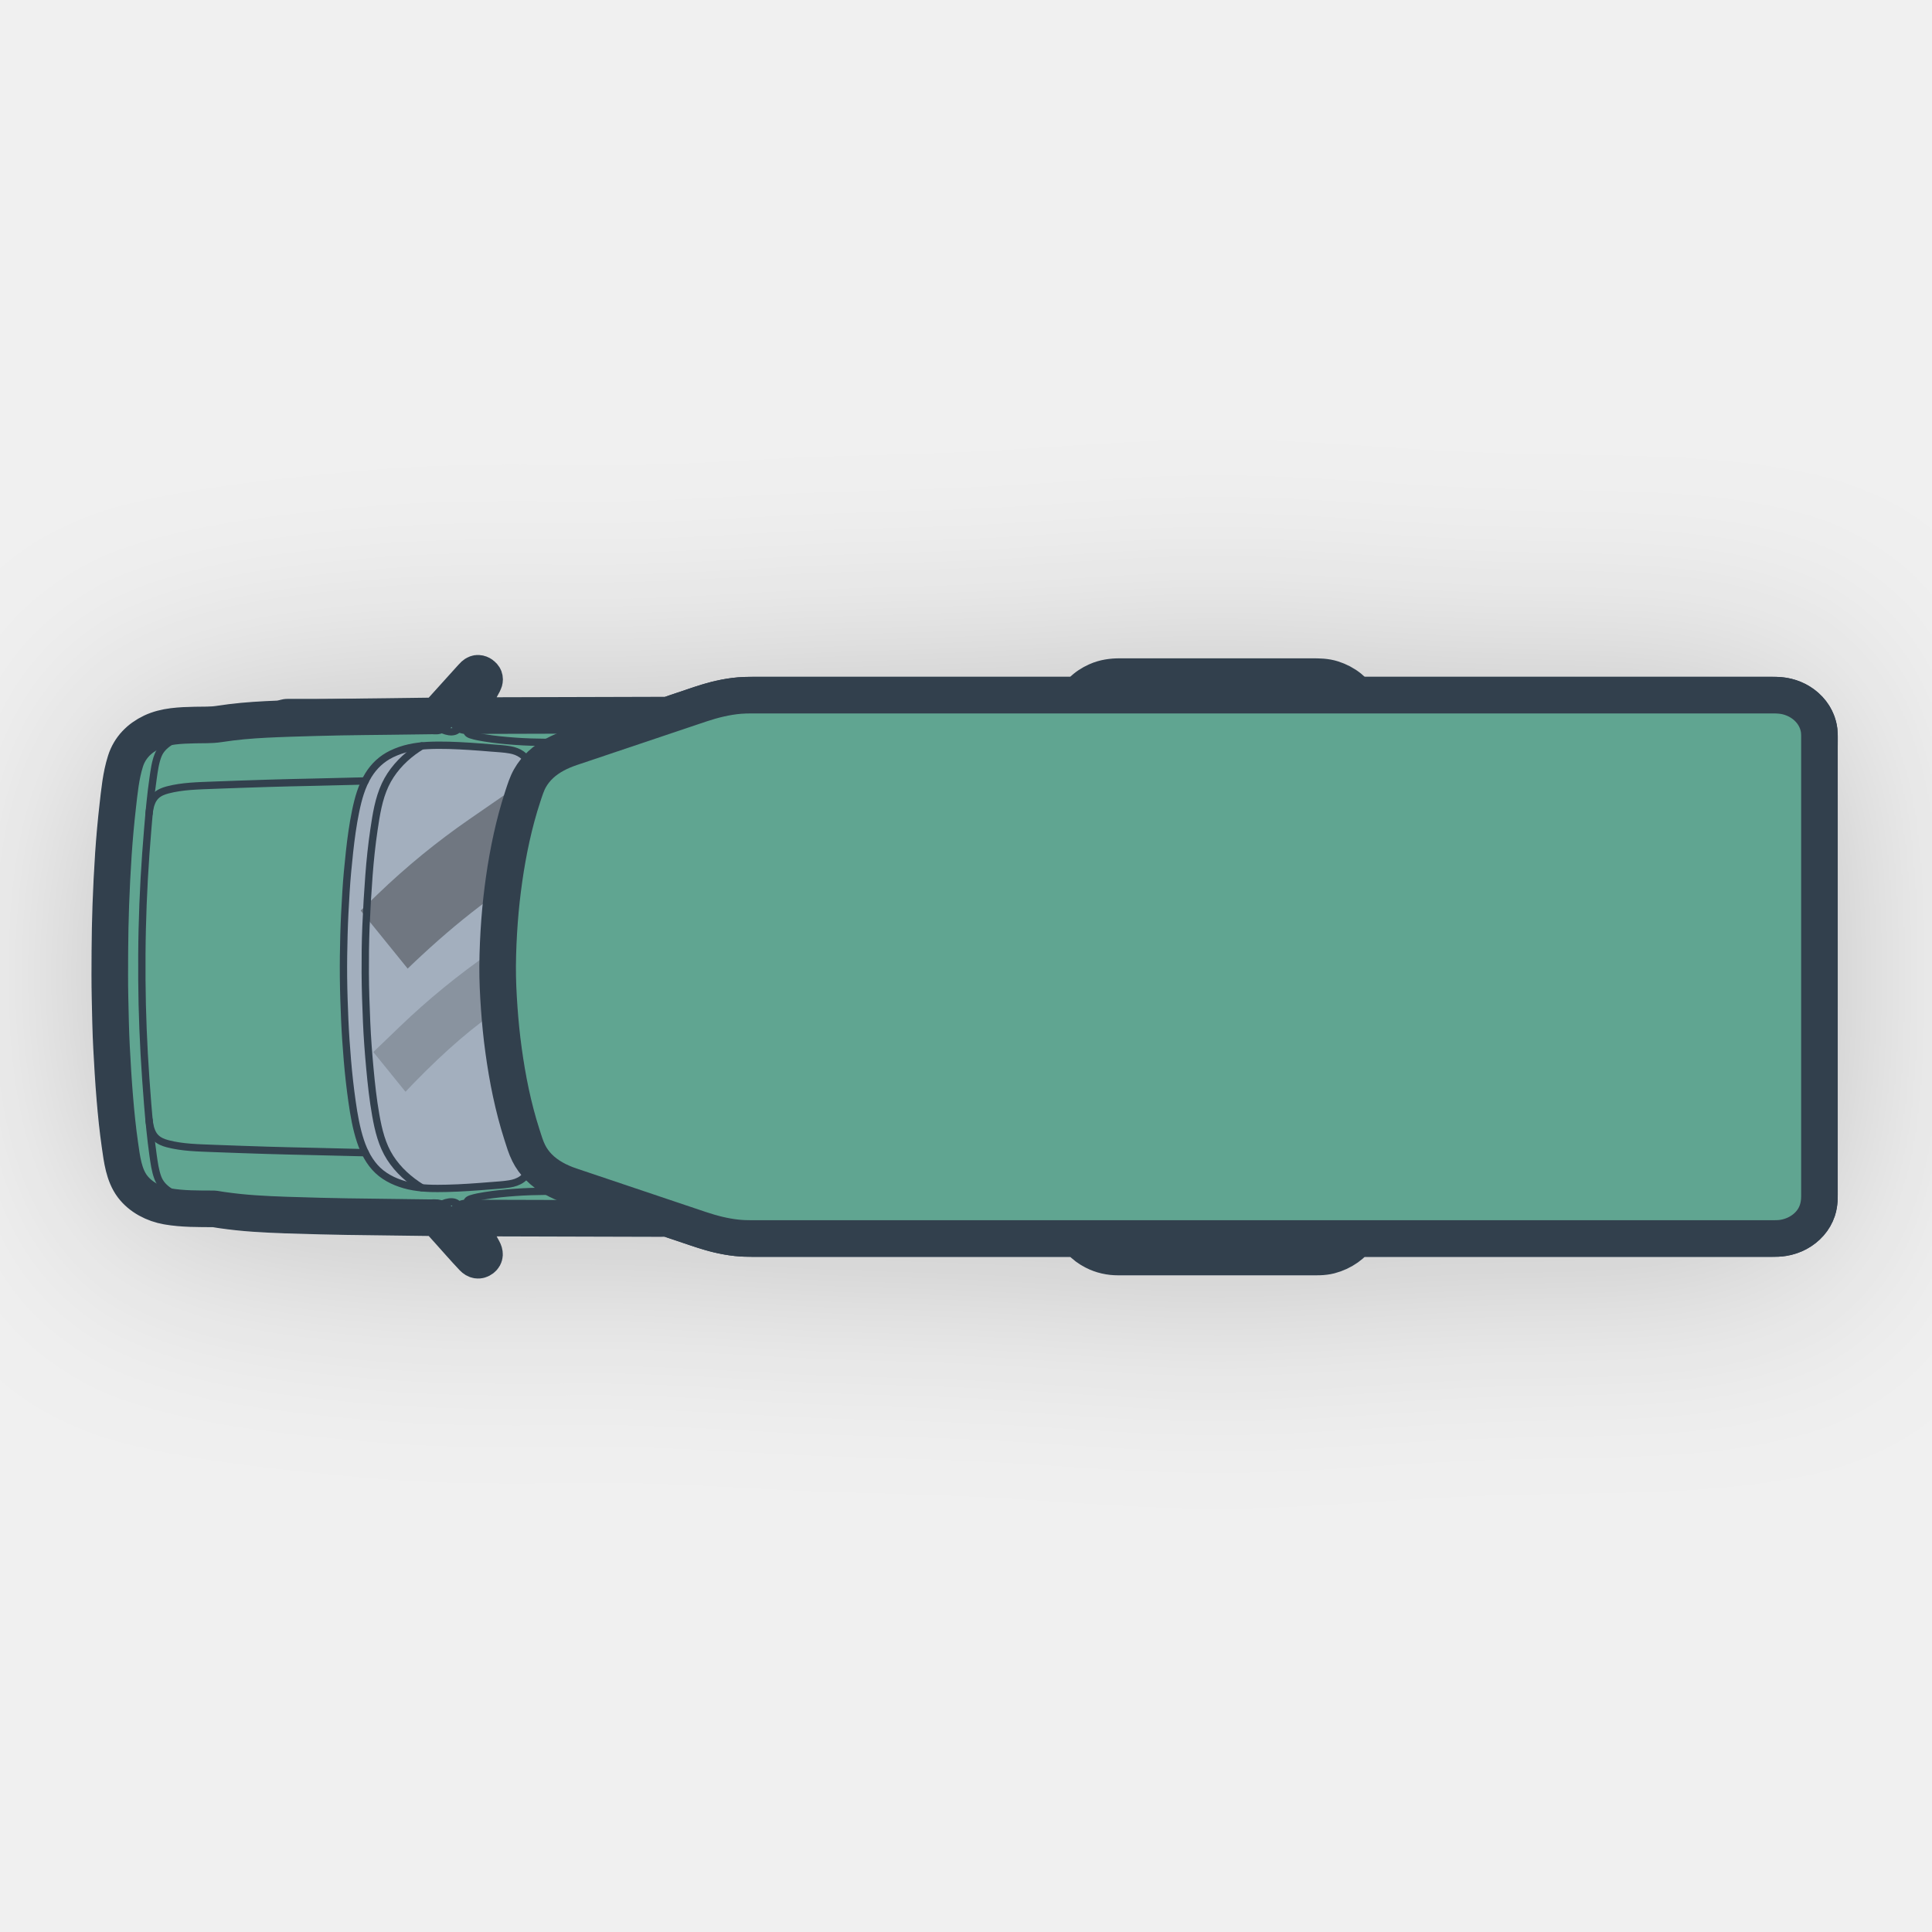
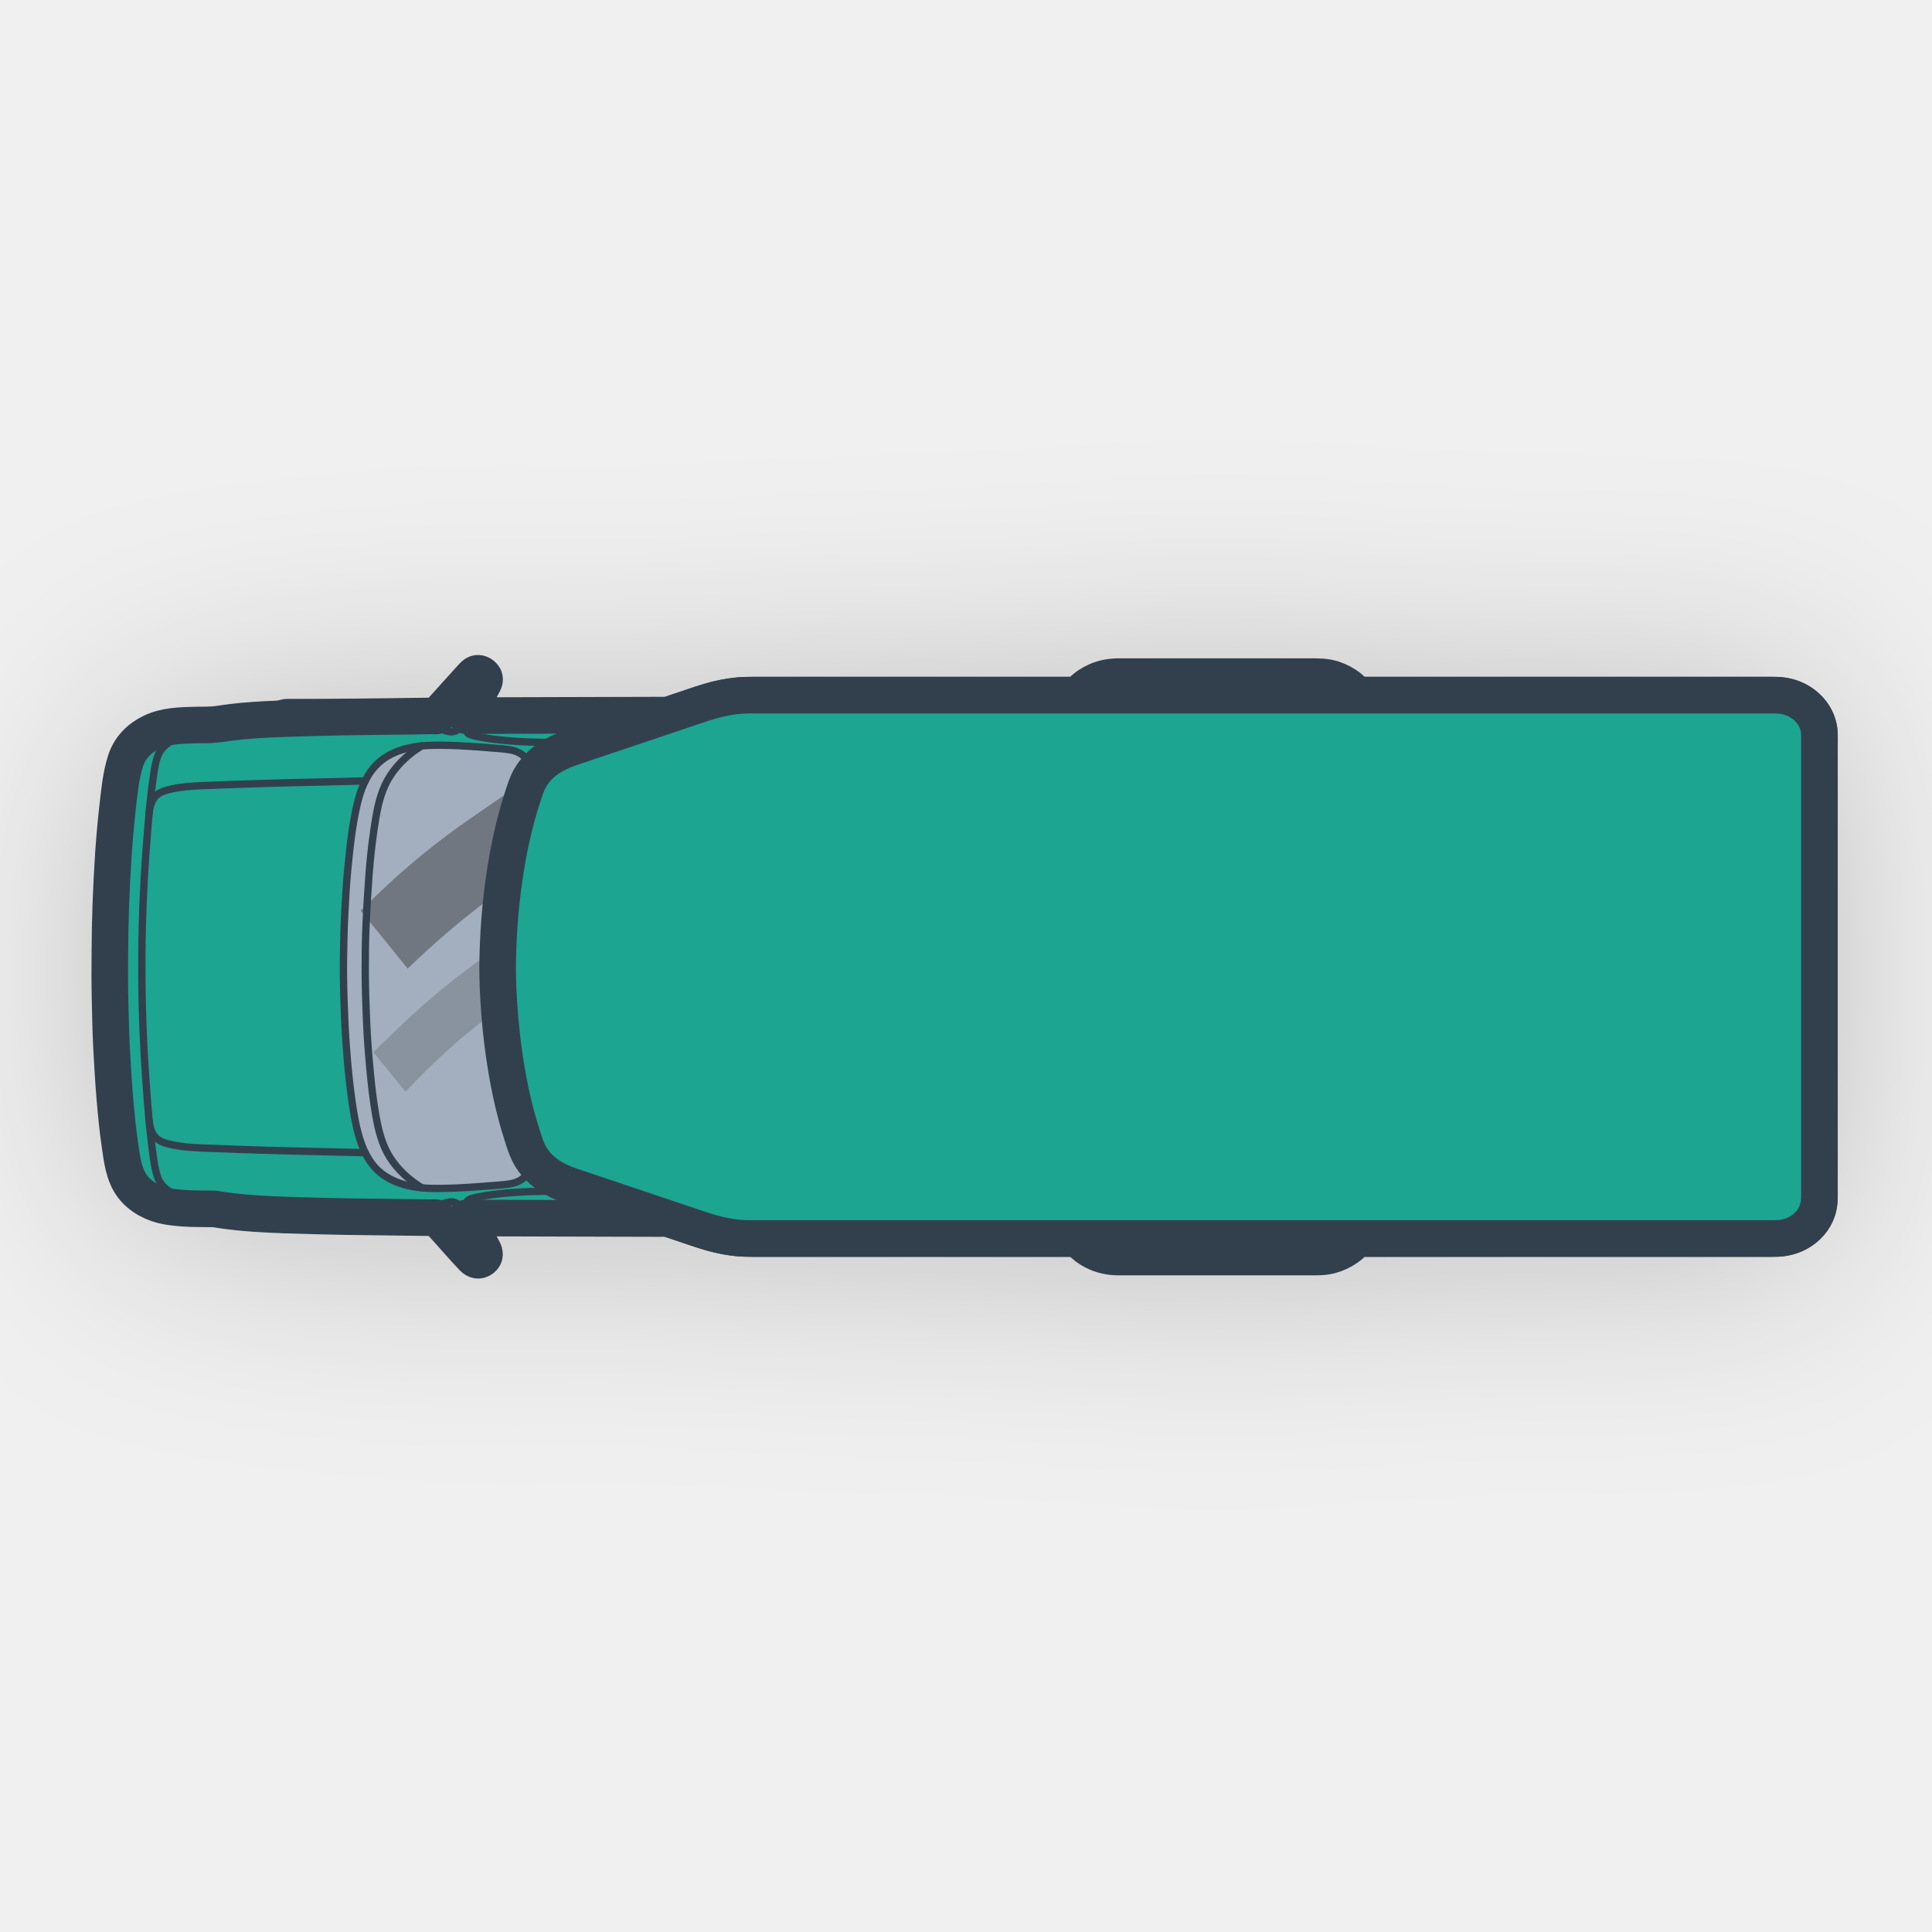
<svg xmlns="http://www.w3.org/2000/svg" xmlns:xlink="http://www.w3.org/1999/xlink" width="264px" height="264px" viewBox="0 0 264 264" version="1.1">
  <defs>
    <filter x="-26.7%" y="-77.2%" width="153.4%" height="253.1%" filterUnits="objectBoundingBox" id="filter-1">
      <feOffset dx="0" dy="1" in="SourceAlpha" result="shadowOffsetOuter1" />
      <feGaussianBlur stdDeviation="15" in="shadowOffsetOuter1" result="shadowBlurOuter1" />
      <feColorMatrix values="0 0 0 0 0   0 0 0 0 0   0 0 0 0 0  0 0 0 0.203 0" type="matrix" in="shadowBlurOuter1" result="shadowMatrixOuter1" />
      <feMerge>
        <feMergeNode in="shadowMatrixOuter1" />
        <feMergeNode in="SourceGraphic" />
      </feMerge>
    </filter>
    <path d="M25.487,56.057 C25.618,57.246 25.426,58.542 24.4,59.293 C23.902,59.657 23.297,59.848 22.693,59.946 C21.829,60.086 20.942,60.127 20.069,60.199 C18.112,60.359 16.153,60.503 14.189,60.549 C12.445,60.589 10.645,60.597 8.935,60.208 C7.409,59.86 5.851,59.186 4.702,58.1 C3.562,57.021 2.819,55.576 2.328,54.101 C1.751,52.362 1.436,50.532 1.178,48.723 C0.911,46.844 0.699,44.957 0.54,43.066 C0.383,41.205 0.256,39.341 0.174,37.475 C0.089,35.539 0.023,33.603 0.005,31.665 C-0.013,29.742 0.016,27.821 0.068,25.898 C0.121,23.944 0.227,21.993 0.346,20.042 C0.458,18.199 0.634,16.359 0.835,14.524 C1.036,12.696 1.284,10.866 1.654,9.064 C2.007,7.345 2.476,5.606 3.404,4.098 C4.184,2.831 5.235,1.847 6.576,1.195 C8.133,0.437 9.792,0.122 11.51,0.039 C13.428,-0.055 15.354,0.036 17.268,0.154 C18.246,0.215 19.223,0.296 20.2,0.376 C21.054,0.446 21.927,0.482 22.772,0.632 C23.928,0.836 24.978,1.44 25.354,2.609 C25.549,3.218 25.557,3.876 25.488,4.507" id="path-2" />
    <polygon id="path-4" points="0 0 32 0 32 48 5 60 1.5 53.5 0 40" />
  </defs>
  <g id="W" stroke="none" stroke-width="1" fill="none" fill-rule="evenodd">
    <g filter="url(#filter-1)" transform="translate(15, 92)">
-       <path d="M14.264,73.186 C12.128,73.177 9.942,73.21 7.831,72.838 C6.034,72.522 4.23,71.608 3.113,70.133 C1.902,68.533 1.664,66.362 1.386,64.436 C1.082,62.325 0.867,60.198 0.691,58.072 C0.497,55.743 0.359,53.413 0.237,51.079 C0.121,48.851 0.084,46.618 0.034,44.387 C-0.012,42.268 -0.002,40.147 0.013,38.028 C0.028,35.904 0.062,33.781 0.141,31.659 C0.227,29.348 0.337,27.041 0.493,24.734 C0.639,22.56 0.833,20.39 1.08,18.225 C1.317,16.151 1.514,13.997 2.151,12 C2.735,10.168 4.034,8.861 5.751,8.044 C7.564,7.18 9.667,7.125 11.64,7.074 C12.732,7.045 13.831,7.099 14.91,6.934 C15.986,6.77 17.066,6.632 18.15,6.531 C20.254,6.336 22.369,6.25 24.479,6.179 C26.827,6.101 29.174,6.036 31.522,5.991 C33.652,5.95 35.782,5.935 37.912,5.908 C39.458,5.888 41.003,5.868 42.548,5.848 C43.061,5.841 43.573,5.834 44.086,5.828 C44.244,5.825 44.555,5.884 44.704,5.82 C44.756,5.797 44.813,5.7 44.85,5.659 C45.004,5.489 45.159,5.317 45.313,5.146 C45.794,4.614 46.275,4.082 46.756,3.549 C47.664,2.544 48.573,1.538 49.481,0.533 C49.656,0.34 49.832,0.131 50.085,0.039 C50.43,-0.085 50.804,0.102 51.034,0.362 C51.298,0.659 51.252,1.008 51.08,1.335 C50.837,1.8 50.578,2.257 50.327,2.718 C49.769,3.742 49.212,4.766 48.654,5.79 C49.616,5.787 50.579,5.784 51.541,5.782 C53.843,5.775 56.145,5.769 58.446,5.763 C61.179,5.755 63.912,5.747 66.645,5.74 C68.929,5.734 71.214,5.727 73.498,5.721 C74.186,5.719 74.874,5.717 75.562,5.715 C75.794,5.715 76.06,5.751 76.289,5.711 C76.63,5.652 76.985,5.477 77.313,5.367 C77.952,5.152 78.592,4.937 79.231,4.722 C80.032,4.453 80.829,4.171 81.638,3.927 C83.263,3.437 84.94,3.089 86.639,3.006 C87.345,2.972 88.055,2.988 88.762,2.988 C90.286,2.988 91.81,2.988 93.333,2.988 C95.6,2.988 97.866,2.988 100.133,2.988 C102.807,2.988 105.48,2.988 108.153,2.988 C110.896,2.988 113.639,2.988 116.382,2.988 C118.866,2.988 121.35,2.988 123.833,2.988 C125.704,2.988 127.575,2.988 129.446,2.988 C130.377,2.988 131.308,2.988 132.24,2.988 C132.271,2.988 132.346,3.002 132.375,2.988 C132.436,2.956 132.512,2.796 132.557,2.739 C132.637,2.639 132.72,2.545 132.808,2.453 C133.376,1.857 134.09,1.4 134.838,1.064 C135.87,0.6 136.913,0.456 138.027,0.456 C139.669,0.456 141.311,0.456 142.953,0.456 C145.54,0.456 148.128,0.456 150.716,0.456 C153.372,0.456 156.028,0.456 158.684,0.456 C160.531,0.456 162.378,0.456 164.225,0.456 C165.219,0.456 166.16,0.458 167.123,0.769 C167.944,1.035 168.731,1.441 169.404,1.983 C169.662,2.19 169.904,2.419 170.116,2.673 C170.186,2.757 170.278,2.948 170.37,2.988 C170.501,3.044 170.783,2.988 170.922,2.988 C171.343,2.988 171.763,2.988 172.184,2.988 C173.632,2.988 175.079,2.988 176.527,2.988 C178.618,2.988 180.709,2.988 182.8,2.988 C185.312,2.988 187.824,2.988 190.336,2.988 C193.067,2.988 195.798,2.988 198.529,2.988 C201.272,2.988 204.014,2.988 206.757,2.988 C209.303,2.988 211.849,2.988 214.396,2.988 C216.538,2.988 218.68,2.988 220.823,2.988 C222.353,2.988 223.884,2.988 225.414,2.988 C226.125,2.988 226.836,2.987 227.547,2.988 C228.722,2.989 229.882,3.27 230.896,3.872 C232.15,4.615 233.119,5.818 233.473,7.243 C233.688,8.113 233.619,9.046 233.619,9.935 C233.619,11.809 233.619,13.683 233.619,15.556 C233.619,18.175 233.619,20.795 233.619,23.414 C233.619,26.103 233.619,28.793 233.619,31.482 C233.619,33.564 233.619,35.645 233.619,37.726 C233.619,38.523 233.619,39.32 233.619,40.117 C233.619,41.035 233.619,41.954 233.619,42.873 C233.619,45.026 233.619,47.179 233.619,49.332 C233.619,52.041 233.619,54.749 233.619,57.458 C233.619,60.05 233.619,62.643 233.619,65.235 C233.619,67.014 233.619,68.793 233.619,70.572 C233.619,71.516 233.665,72.452 233.362,73.364 C232.908,74.727 231.889,75.839 230.627,76.504 C229.653,77.017 228.578,77.238 227.483,77.238 C226.701,77.238 225.919,77.238 225.136,77.238 C223.55,77.238 221.965,77.238 220.379,77.238 C218.198,77.238 216.017,77.238 213.836,77.238 C211.266,77.238 208.697,77.238 206.128,77.238 C203.379,77.238 200.63,77.238 197.881,77.238 C195.159,77.238 192.438,77.238 189.716,77.238 C187.223,77.238 184.729,77.238 182.236,77.238 C180.194,77.238 178.153,77.238 176.112,77.238 C174.719,77.238 173.326,77.238 171.934,77.238 C171.55,77.238 171.166,77.238 170.782,77.238 C170.682,77.238 170.444,77.191 170.353,77.238 C170.3,77.265 170.236,77.401 170.197,77.451 C170.123,77.546 170.043,77.638 169.961,77.728 C169.702,78.006 169.41,78.252 169.101,78.471 C168.392,78.974 167.583,79.346 166.743,79.567 C165.818,79.81 164.887,79.769 163.94,79.769 C161.999,79.769 160.057,79.769 158.116,79.769 C155.434,79.769 152.751,79.769 150.069,79.769 C147.524,79.769 144.978,79.769 142.433,79.769 C140.902,79.769 139.37,79.769 137.839,79.769 C136.65,79.769 135.529,79.532 134.464,78.98 C133.785,78.629 133.139,78.173 132.641,77.588 C132.564,77.499 132.457,77.281 132.358,77.238 C132.307,77.216 132.197,77.238 132.143,77.238 C131.128,77.238 130.112,77.238 129.097,77.238 C127.159,77.238 125.222,77.238 123.284,77.238 C120.775,77.238 118.266,77.238 115.756,77.238 C113.006,77.238 110.257,77.238 107.507,77.238 C104.853,77.238 102.2,77.238 99.546,77.238 C97.325,77.238 95.104,77.238 92.883,77.238 C91.432,77.238 89.98,77.238 88.528,77.238 C87.769,77.238 87.009,77.251 86.252,77.196 C84.538,77.071 82.849,76.689 81.215,76.167 C80.349,75.89 79.49,75.591 78.629,75.301 C78.031,75.1 77.434,74.899 76.836,74.698 C76.657,74.638 76.458,74.54 76.27,74.512 C75.964,74.466 75.617,74.51 75.309,74.509 C74.559,74.507 73.808,74.505 73.058,74.503 C70.712,74.496 68.366,74.49 66.02,74.484 C63.28,74.476 60.541,74.468 57.801,74.461 C55.58,74.455 53.358,74.448 51.137,74.442 C50.309,74.44 49.481,74.438 48.653,74.435 C49.444,75.888 50.234,77.339 51.025,78.791 C51.266,79.234 51.318,79.669 50.874,80.009 C50.436,80.344 49.99,80.237 49.627,79.855 C48.438,78.603 47.308,77.288 46.15,76.006 C45.843,75.666 45.536,75.326 45.229,74.986 C45.085,74.826 44.917,74.55 44.732,74.436 C44.546,74.321 44.12,74.398 43.903,74.395 C41.978,74.37 40.052,74.345 38.127,74.32 C36.202,74.295 34.277,74.27 32.352,74.245 C31.16,74.23 29.969,74.198 28.777,74.17 C27.186,74.133 25.595,74.083 24.004,74.03 C22.598,73.983 21.191,73.918 19.788,73.823 C18.274,73.72 16.766,73.563 15.264,73.344 C14.931,73.296 14.597,73.242 14.264,73.186 Z" id="Path" stroke="#333F4E" stroke-width="5" fill="#61A591" stroke-linecap="round" stroke-linejoin="round" />
+       <path d="M14.264,73.186 C12.128,73.177 9.942,73.21 7.831,72.838 C6.034,72.522 4.23,71.608 3.113,70.133 C1.902,68.533 1.664,66.362 1.386,64.436 C1.082,62.325 0.867,60.198 0.691,58.072 C0.497,55.743 0.359,53.413 0.237,51.079 C0.121,48.851 0.084,46.618 0.034,44.387 C-0.012,42.268 -0.002,40.147 0.013,38.028 C0.028,35.904 0.062,33.781 0.141,31.659 C0.227,29.348 0.337,27.041 0.493,24.734 C0.639,22.56 0.833,20.39 1.08,18.225 C1.317,16.151 1.514,13.997 2.151,12 C2.735,10.168 4.034,8.861 5.751,8.044 C7.564,7.18 9.667,7.125 11.64,7.074 C12.732,7.045 13.831,7.099 14.91,6.934 C15.986,6.77 17.066,6.632 18.15,6.531 C20.254,6.336 22.369,6.25 24.479,6.179 C26.827,6.101 29.174,6.036 31.522,5.991 C33.652,5.95 35.782,5.935 37.912,5.908 C39.458,5.888 41.003,5.868 42.548,5.848 C43.061,5.841 43.573,5.834 44.086,5.828 C44.244,5.825 44.555,5.884 44.704,5.82 C44.756,5.797 44.813,5.7 44.85,5.659 C45.004,5.489 45.159,5.317 45.313,5.146 C45.794,4.614 46.275,4.082 46.756,3.549 C47.664,2.544 48.573,1.538 49.481,0.533 C49.656,0.34 49.832,0.131 50.085,0.039 C50.43,-0.085 50.804,0.102 51.034,0.362 C51.298,0.659 51.252,1.008 51.08,1.335 C50.837,1.8 50.578,2.257 50.327,2.718 C49.769,3.742 49.212,4.766 48.654,5.79 C49.616,5.787 50.579,5.784 51.541,5.782 C53.843,5.775 56.145,5.769 58.446,5.763 C61.179,5.755 63.912,5.747 66.645,5.74 C68.929,5.734 71.214,5.727 73.498,5.721 C74.186,5.719 74.874,5.717 75.562,5.715 C75.794,5.715 76.06,5.751 76.289,5.711 C76.63,5.652 76.985,5.477 77.313,5.367 C77.952,5.152 78.592,4.937 79.231,4.722 C80.032,4.453 80.829,4.171 81.638,3.927 C83.263,3.437 84.94,3.089 86.639,3.006 C87.345,2.972 88.055,2.988 88.762,2.988 C90.286,2.988 91.81,2.988 93.333,2.988 C95.6,2.988 97.866,2.988 100.133,2.988 C102.807,2.988 105.48,2.988 108.153,2.988 C110.896,2.988 113.639,2.988 116.382,2.988 C118.866,2.988 121.35,2.988 123.833,2.988 C125.704,2.988 127.575,2.988 129.446,2.988 C130.377,2.988 131.308,2.988 132.24,2.988 C132.271,2.988 132.346,3.002 132.375,2.988 C132.436,2.956 132.512,2.796 132.557,2.739 C132.637,2.639 132.72,2.545 132.808,2.453 C133.376,1.857 134.09,1.4 134.838,1.064 C135.87,0.6 136.913,0.456 138.027,0.456 C139.669,0.456 141.311,0.456 142.953,0.456 C145.54,0.456 148.128,0.456 150.716,0.456 C153.372,0.456 156.028,0.456 158.684,0.456 C160.531,0.456 162.378,0.456 164.225,0.456 C165.219,0.456 166.16,0.458 167.123,0.769 C167.944,1.035 168.731,1.441 169.404,1.983 C169.662,2.19 169.904,2.419 170.116,2.673 C170.186,2.757 170.278,2.948 170.37,2.988 C170.501,3.044 170.783,2.988 170.922,2.988 C171.343,2.988 171.763,2.988 172.184,2.988 C173.632,2.988 175.079,2.988 176.527,2.988 C178.618,2.988 180.709,2.988 182.8,2.988 C185.312,2.988 187.824,2.988 190.336,2.988 C193.067,2.988 195.798,2.988 198.529,2.988 C201.272,2.988 204.014,2.988 206.757,2.988 C209.303,2.988 211.849,2.988 214.396,2.988 C216.538,2.988 218.68,2.988 220.823,2.988 C222.353,2.988 223.884,2.988 225.414,2.988 C226.125,2.988 226.836,2.987 227.547,2.988 C228.722,2.989 229.882,3.27 230.896,3.872 C232.15,4.615 233.119,5.818 233.473,7.243 C233.688,8.113 233.619,9.046 233.619,9.935 C233.619,11.809 233.619,13.683 233.619,15.556 C233.619,18.175 233.619,20.795 233.619,23.414 C233.619,26.103 233.619,28.793 233.619,31.482 C233.619,33.564 233.619,35.645 233.619,37.726 C233.619,38.523 233.619,39.32 233.619,40.117 C233.619,41.035 233.619,41.954 233.619,42.873 C233.619,45.026 233.619,47.179 233.619,49.332 C233.619,52.041 233.619,54.749 233.619,57.458 C233.619,60.05 233.619,62.643 233.619,65.235 C233.619,67.014 233.619,68.793 233.619,70.572 C233.619,71.516 233.665,72.452 233.362,73.364 C232.908,74.727 231.889,75.839 230.627,76.504 C229.653,77.017 228.578,77.238 227.483,77.238 C226.701,77.238 225.919,77.238 225.136,77.238 C223.55,77.238 221.965,77.238 220.379,77.238 C218.198,77.238 216.017,77.238 213.836,77.238 C211.266,77.238 208.697,77.238 206.128,77.238 C203.379,77.238 200.63,77.238 197.881,77.238 C195.159,77.238 192.438,77.238 189.716,77.238 C187.223,77.238 184.729,77.238 182.236,77.238 C180.194,77.238 178.153,77.238 176.112,77.238 C174.719,77.238 173.326,77.238 171.934,77.238 C171.55,77.238 171.166,77.238 170.782,77.238 C170.682,77.238 170.444,77.191 170.353,77.238 C170.3,77.265 170.236,77.401 170.197,77.451 C170.123,77.546 170.043,77.638 169.961,77.728 C169.702,78.006 169.41,78.252 169.101,78.471 C168.392,78.974 167.583,79.346 166.743,79.567 C165.818,79.81 164.887,79.769 163.94,79.769 C161.999,79.769 160.057,79.769 158.116,79.769 C155.434,79.769 152.751,79.769 150.069,79.769 C147.524,79.769 144.978,79.769 142.433,79.769 C140.902,79.769 139.37,79.769 137.839,79.769 C136.65,79.769 135.529,79.532 134.464,78.98 C133.785,78.629 133.139,78.173 132.641,77.588 C132.564,77.499 132.457,77.281 132.358,77.238 C132.307,77.216 132.197,77.238 132.143,77.238 C131.128,77.238 130.112,77.238 129.097,77.238 C127.159,77.238 125.222,77.238 123.284,77.238 C120.775,77.238 118.266,77.238 115.756,77.238 C113.006,77.238 110.257,77.238 107.507,77.238 C104.853,77.238 102.2,77.238 99.546,77.238 C97.325,77.238 95.104,77.238 92.883,77.238 C91.432,77.238 89.98,77.238 88.528,77.238 C87.769,77.238 87.009,77.251 86.252,77.196 C84.538,77.071 82.849,76.689 81.215,76.167 C80.349,75.89 79.49,75.591 78.629,75.301 C78.031,75.1 77.434,74.899 76.836,74.698 C76.657,74.638 76.458,74.54 76.27,74.512 C75.964,74.466 75.617,74.51 75.309,74.509 C74.559,74.507 73.808,74.505 73.058,74.503 C70.712,74.496 68.366,74.49 66.02,74.484 C63.28,74.476 60.541,74.468 57.801,74.461 C55.58,74.455 53.358,74.448 51.137,74.442 C50.309,74.44 49.481,74.438 48.653,74.435 C49.444,75.888 50.234,77.339 51.025,78.791 C51.266,79.234 51.318,79.669 50.874,80.009 C50.436,80.344 49.99,80.237 49.627,79.855 C48.438,78.603 47.308,77.288 46.15,76.006 C45.843,75.666 45.536,75.326 45.229,74.986 C45.085,74.826 44.917,74.55 44.732,74.436 C44.546,74.321 44.12,74.398 43.903,74.395 C41.978,74.37 40.052,74.345 38.127,74.32 C36.202,74.295 34.277,74.27 32.352,74.245 C31.16,74.23 29.969,74.198 28.777,74.17 C27.186,74.133 25.595,74.083 24.004,74.03 C22.598,73.983 21.191,73.918 19.788,73.823 C18.274,73.72 16.766,73.563 15.264,73.344 C14.931,73.296 14.597,73.242 14.264,73.186 Z" id="Path" stroke="#333F4E" stroke-width="5" fill="#1EA591" stroke-linecap="round" stroke-linejoin="round" />
      <g id="Group-2" transform="translate(31.93169, 9.830369)">
        <mask id="mask-3" fill="white">
          <use xlink:href="#path-2" />
        </mask>
        <use id="Path" stroke="#333F4E" fill="#A3AFBE" stroke-linecap="round" stroke-linejoin="round" xlink:href="#path-2" />
        <g id="Group-3" mask="url(#mask-3)">
          <g transform="translate(3.068312, -0.830369)">
            <mask id="mask-5" fill="white">
              <use xlink:href="#path-4" />
            </mask>
            <g id="Rectangle" stroke="none" fill="none" />
            <path d="M-17,15.411 L3.334,13.682 C8.678,13.228 14.051,13.205 19.399,13.612 L43,15.411 L43,15.411 L43,26.411 C28.552,24.606 17.583,23.704 10.094,23.704 C2.605,23.704 -6.427,24.606 -17,26.411 L-17,15.411 Z" id="Rectangle" stroke="none" fill="#000000" fill-rule="evenodd" opacity="0.324" mask="url(#mask-5)" transform="translate(13, 19.70526) rotate(-39) translate(-13, -19.70526) " />
            <path d="M-6,33.618 L5.005,32.682 C10.35,32.228 15.722,32.205 21.071,32.612 L34.267,33.618 L34.267,33.618 L34.267,41 C24.571,39.789 17.209,39.184 12.183,39.184 C7.157,39.184 1.096,39.789 -6,41 L-6,33.618 Z" id="Rectangle-Copy" stroke="none" fill="#000000" fill-rule="evenodd" opacity="0.164" mask="url(#mask-5)" transform="translate(14.13345, 36.5) rotate(-39) translate(-14.13345, -36.5) " />
          </g>
        </g>
      </g>
      <path d="M21,6 C21.371,5.305 21.97,4.806 22.572,4.472 C23.108,4.174 23.681,4.001 24.269,4 C24.776,4 25.283,4 25.79,4 C26.781,4 27.772,4 28.763,4 C30.016,4 31.269,4 32.523,4 C33.804,4 35.086,4 36.367,4 C37.442,4 38.516,4 39.591,4 C40.238,4 40.886,4 41.533,4 C41.984,4 42.419,4.045 42.855,4.207 C43.58,4.476 44.299,4.966 44.804,5.682 C44.874,5.783 44.94,5.889 45,6" id="Path-Copy" stroke="#333F4E" fill="#333F4E" stroke-linecap="round" stroke-linejoin="round" />
      <path d="M21,76 C21.371,75.305 21.97,74.806 22.572,74.472 C23.108,74.174 23.681,74.001 24.269,74 C24.776,74 25.283,74 25.79,74 C26.781,74 27.772,74 28.763,74 C30.016,74 31.269,74 32.523,74 C33.804,74 35.086,74 36.367,74 C37.442,74 38.516,74 39.591,74 C40.238,74 40.886,74 41.533,74 C41.984,74 42.419,74.045 42.855,74.207 C43.58,74.476 44.299,74.966 44.804,75.682 C44.874,75.783 44.94,75.889 45,76" id="Path-Copy-2" stroke="#333F4E" fill="#333F4E" stroke-linecap="round" stroke-linejoin="round" transform="translate(33, 75) scale(1, -1) translate(-33, -75) " />
      <line x1="76.282" y1="5.944" x2="48.654" y2="6.086" id="Path" stroke="#333F4E" stroke-linecap="round" stroke-linejoin="round" />
      <path d="M34.901,14.712 C32.576,14.769 30.25,14.825 27.924,14.882 C25.818,14.933 23.711,14.967 21.606,15.037 C19.11,15.12 16.612,15.196 14.117,15.297 C12.066,15.379 9.923,15.412 7.927,15.933 C7.325,16.09 6.722,16.322 6.277,16.773 C5.819,17.239 5.591,17.871 5.467,18.5 C5.423,18.724 5.392,18.95 5.368,19.177" id="Path" stroke="#333F4E" stroke-linecap="round" stroke-linejoin="round" />
      <path d="M73.47,6.659 C72.667,6.659 71.863,6.659 71.06,6.659 C69.191,6.659 67.323,6.659 65.455,6.659 C63.313,6.659 61.172,6.659 59.03,6.659 C57.406,6.659 55.782,6.659 54.158,6.659 C53.333,6.659 52.506,6.642 51.682,6.699 C51.072,6.741 50.45,6.812 49.865,7.003 C49.519,7.117 49.135,7.285 48.925,7.598 C48.627,8.042 48.944,8.288 49.353,8.421 C49.961,8.619 50.604,8.729 51.233,8.832 C52.635,9.06 54.052,9.193 55.468,9.295 C56.844,9.393 58.221,9.433 59.6,9.443 C61.279,9.455 62.958,9.448 64.637,9.451 C64.813,9.451 64.989,9.452 65.166,9.452" id="Path" stroke="#333F4E" stroke-linecap="round" stroke-linejoin="round" />
      <path d="M49.632,0.365 C48.342,1.794 47.051,3.223 45.76,4.652 C45.34,5.117 44.868,5.565 44.492,6.068 C44.328,6.287 44.183,6.567 44.285,6.844 C44.38,7.103 44.642,7.263 44.865,7.401 C45.648,7.883 47.119,8.446 47.759,7.429 C48.138,6.825 48.449,6.166 48.789,5.54 C49.372,4.47 49.955,3.4 50.538,2.33 C50.705,2.023 50.872,1.717 51.039,1.41 C51.141,1.223 51.239,1.029 51.228,0.81 C51.199,0.214 50.424,-0.185 49.926,0.117 C49.816,0.184 49.72,0.272 49.632,0.365 Z" id="Path" stroke="#333F4E" stroke-linecap="round" stroke-linejoin="round" />
      <path d="M49.632,79.859 C48.342,78.431 47.051,77.002 45.76,75.573 C45.34,75.108 44.868,74.66 44.492,74.157 C44.328,73.938 44.183,73.657 44.285,73.381 C44.38,73.122 44.642,72.962 44.865,72.824 C45.648,72.341 47.119,71.779 47.759,72.796 C48.138,73.399 48.449,74.059 48.789,74.684 C49.372,75.755 49.955,76.825 50.538,77.895 C50.705,78.202 50.872,78.508 51.039,78.815 C51.141,79.002 51.239,79.195 51.228,79.415 C51.199,80.011 50.424,80.41 49.926,80.108 C49.816,80.041 49.72,79.953 49.632,79.859 Z" id="Path" stroke="#333F4E" stroke-linecap="round" stroke-linejoin="round" />
      <path d="M73.47,73.566 C72.667,73.566 71.863,73.566 71.06,73.566 C69.191,73.566 67.323,73.566 65.455,73.566 C63.313,73.566 61.172,73.566 59.03,73.566 C57.406,73.566 55.782,73.566 54.158,73.566 C53.333,73.566 52.506,73.583 51.682,73.526 C51.072,73.483 50.45,73.413 49.865,73.221 C49.519,73.108 49.135,72.94 48.925,72.627 C48.627,72.183 48.944,71.937 49.353,71.804 C49.961,71.606 50.604,71.496 51.233,71.393 C52.635,71.165 54.052,71.031 55.468,70.93 C56.844,70.832 58.221,70.792 59.6,70.782 C61.279,70.769 62.958,70.776 64.637,70.774 C64.813,70.773 64.989,70.773 65.166,70.773" id="Path" stroke="#333F4E" stroke-linecap="round" stroke-linejoin="round" />
      <path d="M34.901,65.513 C32.576,65.456 30.25,65.399 27.924,65.343 C25.818,65.291 23.711,65.258 21.606,65.188 C19.11,65.105 16.612,65.028 14.117,64.928 C12.066,64.846 9.923,64.813 7.927,64.292 C7.325,64.134 6.722,63.902 6.277,63.451 C5.819,62.986 5.591,62.354 5.467,61.725 C5.423,61.501 5.392,61.275 5.368,61.048" id="Path" stroke="#333F4E" stroke-linecap="round" stroke-linejoin="round" />
      <line x1="76.282" y1="74.7" x2="48.654" y2="74.558" id="Path" stroke="#333F4E" stroke-linecap="round" stroke-linejoin="round" />
      <path d="M44.705,74.405 C42.333,74.375 39.961,74.344 37.589,74.313 C35.476,74.286 33.362,74.277 31.25,74.228 C28.707,74.169 26.166,74.102 23.625,74.017 C21.431,73.944 19.23,73.826 17.048,73.578 C14.961,73.342 12.806,73.083 10.87,72.224 C9.921,71.802 8.966,71.354 8.105,70.769 C7.405,70.294 6.864,69.729 6.564,68.928 C6.201,67.956 6.066,66.89 5.918,65.869 C5.748,64.694 5.619,63.513 5.495,62.332 C5.251,60.023 5.082,57.705 4.917,55.39 C4.755,53.12 4.634,50.849 4.543,48.576 C4.454,46.356 4.4,44.135 4.387,41.913 C4.373,39.585 4.382,37.258 4.437,34.93 C4.492,32.657 4.58,30.383 4.706,28.113 C4.836,25.788 5.002,23.466 5.199,21.147 C5.393,18.859 5.595,16.57 5.927,14.297 C6.077,13.271 6.212,12.193 6.594,11.222 C6.91,10.418 7.486,9.864 8.197,9.395 C9.938,8.247 11.922,7.467 13.967,7.092 C16.186,6.686 18.434,6.486 20.683,6.347 C22.831,6.215 24.988,6.143 27.14,6.093 C29.147,6.046 31.154,5.996 33.162,5.97 C36.304,5.929 39.447,5.888 42.589,5.847 C43.295,5.838 44,5.829 44.705,5.82" id="Path" stroke="#333F4E" stroke-linecap="round" stroke-linejoin="round" />
      <path d="M42.618,70.3 C40.918,69.241 39.409,67.904 38.32,66.21 C37.19,64.452 36.71,62.429 36.348,60.394 C35.971,58.275 35.74,56.131 35.541,53.989 C35.347,51.888 35.189,49.781 35.097,47.672 C34.999,45.428 34.922,43.184 34.911,40.937 C34.902,38.817 34.92,36.692 35.009,34.574 C35.107,32.244 35.243,29.92 35.42,27.595 C35.577,25.52 35.795,23.441 36.1,21.383 C36.407,19.315 36.736,17.164 37.63,15.254 C38.481,13.438 39.856,11.895 41.459,10.706 C41.834,10.429 42.222,10.171 42.617,9.925" id="Path" stroke="#333F4E" stroke-linecap="round" stroke-linejoin="round" />
      <path d="M14.264,73.186 C12.841,73.18 11.418,73.167 9.998,73.078 C8.729,72.998 7.415,72.876 6.227,72.393 C5.104,71.937 4.038,71.264 3.263,70.322 C2.458,69.344 2.079,68.158 1.816,66.938 C1.522,65.581 1.339,64.198 1.174,62.82 C1.01,61.451 0.857,60.078 0.743,58.703 C0.612,57.121 0.492,55.54 0.389,53.955 C0.305,52.668 0.245,51.377 0.197,50.087 C0.139,48.51 0.091,46.934 0.056,45.355 C0.022,43.835 0.014,42.315 0.003,40.794 C-0.008,39.352 0.014,37.909 0.024,36.466 C0.034,35.18 0.067,33.891 0.106,32.605 C0.15,31.171 0.206,29.737 0.281,28.305 C0.361,26.772 0.449,25.24 0.562,23.71 C0.669,22.251 0.811,20.796 0.955,19.341 C1.091,17.963 1.262,16.584 1.47,15.216 C1.662,13.955 1.867,12.653 2.343,11.462 C2.8,10.318 3.605,9.368 4.623,8.681 C5.669,7.977 6.839,7.539 8.082,7.346 C9.462,7.131 10.87,7.087 12.265,7.057 C12.931,7.043 13.597,7.042 14.264,7.039" id="Path" stroke="#333F4E" stroke-linecap="round" stroke-linejoin="round" />
      <path d="M132.375,2.988 C132.963,2.108 133.91,1.477 134.862,1.053 C135.711,0.676 136.618,0.457 137.548,0.456 C138.35,0.456 139.152,0.456 139.954,0.456 C141.522,0.456 143.09,0.456 144.658,0.456 C146.641,0.456 148.625,0.456 150.608,0.456 C152.635,0.456 154.663,0.456 156.691,0.456 C158.391,0.456 160.092,0.456 161.792,0.456 C162.817,0.456 163.841,0.456 164.865,0.456 C165.578,0.456 166.267,0.513 166.957,0.718 C168.104,1.059 169.242,1.679 170.04,2.586 C170.152,2.713 170.257,2.847 170.351,2.988" id="Path" stroke="#333F4E" fill="#333F4E" stroke-linecap="round" stroke-linejoin="round" />
      <path d="M132.375,77.238 C132.963,78.117 133.91,78.748 134.862,79.172 C135.711,79.549 136.618,79.768 137.548,79.769 C138.35,79.769 139.152,79.769 139.954,79.769 C141.522,79.769 143.09,79.769 144.658,79.769 C146.641,79.769 148.625,79.769 150.608,79.769 C152.635,79.769 154.663,79.769 156.691,79.769 C158.391,79.769 160.092,79.769 161.792,79.769 C162.817,79.769 163.841,79.769 164.865,79.769 C165.578,79.769 166.267,79.712 166.957,79.507 C168.104,79.166 169.242,78.546 170.04,77.639 C170.152,77.512 170.257,77.378 170.351,77.237" id="Path" stroke="#333F4E" fill="#333F4E" stroke-linecap="round" stroke-linejoin="round" />
-       <path d="M233.62,40.113 C233.62,41.098 233.62,42.083 233.62,43.068 C233.62,45.457 233.62,47.846 233.62,50.235 C233.62,53.177 233.62,56.119 233.62,59.061 C233.62,61.706 233.62,64.351 233.62,66.996 C233.62,68.493 233.62,69.991 233.62,71.488 C233.62,72.847 233.24,74.108 232.339,75.152 C231.408,76.231 230.081,76.924 228.68,77.152 C228.164,77.236 227.65,77.238 227.131,77.238 C226.501,77.238 225.872,77.238 225.242,77.238 C224.182,77.238 223.122,77.238 222.062,77.238 C220.62,77.238 219.178,77.238 217.735,77.238 C215.946,77.238 214.156,77.238 212.366,77.238 C210.275,77.238 208.185,77.238 206.095,77.238 C203.755,77.238 201.415,77.238 199.075,77.238 C196.514,77.238 193.954,77.238 191.393,77.238 C188.662,77.238 185.931,77.238 183.2,77.238 C180.342,77.238 177.484,77.238 174.626,77.238 C171.684,77.238 168.743,77.238 165.801,77.238 C162.819,77.238 159.837,77.238 156.856,77.238 C153.877,77.238 150.898,77.238 147.919,77.238 C144.987,77.238 142.055,77.238 139.123,77.238 C136.28,77.238 133.438,77.238 130.596,77.238 C127.887,77.238 125.178,77.238 122.469,77.238 C119.937,77.238 117.404,77.238 114.872,77.238 C112.56,77.238 110.247,77.238 107.935,77.238 C105.892,77.238 103.849,77.238 101.806,77.238 C100.063,77.238 98.321,77.238 96.578,77.238 C95.185,77.238 93.792,77.238 92.4,77.238 C91.403,77.238 90.406,77.238 89.409,77.238 C88.846,77.238 88.282,77.238 87.718,77.238 C87.022,77.238 86.327,77.215 85.634,77.14 C83.951,76.957 82.307,76.535 80.704,75.999 C79.018,75.436 77.334,74.866 75.65,74.3 C72.916,73.381 70.183,72.461 67.45,71.542 C65.959,71.04 64.466,70.542 62.975,70.037 C61.37,69.493 59.816,68.697 58.618,67.476 C58.067,66.916 57.602,66.273 57.25,65.571 C56.843,64.759 56.581,63.855 56.305,62.991 C55.711,61.134 55.221,59.244 54.813,57.339 C54.401,55.411 54.075,53.466 53.807,51.514 C53.545,49.609 53.354,47.695 53.219,45.777 C53.083,43.849 52.985,41.913 53,39.979 C53.018,37.939 53.108,35.903 53.26,33.869 C53.402,31.954 53.615,30.043 53.885,28.142 C54.157,26.231 54.495,24.329 54.911,22.445 C55.332,20.542 55.834,18.656 56.445,16.805 C56.721,15.969 56.984,15.108 57.419,14.338 C57.81,13.644 58.314,13.019 58.898,12.478 C60.071,11.39 61.529,10.677 63.033,10.169 C64.704,9.605 66.376,9.045 68.047,8.483 C70.781,7.563 73.514,6.644 76.248,5.725 C77.754,5.218 79.258,4.706 80.766,4.205 C82.478,3.637 84.241,3.199 86.043,3.046 C86.629,2.996 87.214,2.988 87.801,2.988 C88.4,2.988 88.999,2.988 89.599,2.988 C90.632,2.988 91.664,2.988 92.697,2.988 C94.12,2.988 95.543,2.988 96.966,2.988 C98.729,2.988 100.493,2.988 102.257,2.988 C104.328,2.988 106.4,2.988 108.472,2.988 C110.797,2.988 113.121,2.988 115.445,2.988 C117.993,2.988 120.541,2.988 123.088,2.988 C125.809,2.988 128.53,2.988 131.251,2.988 C134.102,2.988 136.953,2.988 139.804,2.988 C142.741,2.988 145.679,2.988 148.616,2.988 C151.597,2.988 154.577,2.988 157.558,2.988 C160.538,2.988 163.518,2.988 166.499,2.988 C169.436,2.988 172.372,2.988 175.309,2.988 C178.159,2.988 181.008,2.988 183.858,2.988 C186.577,2.988 189.296,2.988 192.015,2.988 C194.56,2.988 197.106,2.988 199.651,2.988 C201.98,2.988 204.307,2.988 206.636,2.988 C208.703,2.988 210.771,2.988 212.838,2.988 C214.597,2.988 216.356,2.988 218.114,2.988 C219.532,2.988 220.949,2.988 222.366,2.988 C223.39,2.988 224.414,2.988 225.439,2.988 C226.033,2.988 226.626,2.988 227.22,2.988 C227.865,2.988 228.501,3.014 229.134,3.164 C230.47,3.48 231.707,4.231 232.545,5.326 C233.101,6.052 233.468,6.918 233.581,7.827 C233.626,8.186 233.62,8.545 233.62,8.905 C233.62,10.523 233.62,12.142 233.62,13.759 C233.62,16.458 233.62,19.157 233.62,21.856 C233.62,24.786 233.62,27.715 233.62,30.644 C233.62,32.954 233.62,35.264 233.62,37.573 C233.62,38.42 233.62,39.266 233.62,40.113 Z" id="Path" stroke="#333F4E" stroke-width="5" fill="#61A591" stroke-linecap="round" stroke-linejoin="round" />
+       <path d="M233.62,40.113 C233.62,41.098 233.62,42.083 233.62,43.068 C233.62,45.457 233.62,47.846 233.62,50.235 C233.62,53.177 233.62,56.119 233.62,59.061 C233.62,61.706 233.62,64.351 233.62,66.996 C233.62,68.493 233.62,69.991 233.62,71.488 C233.62,72.847 233.24,74.108 232.339,75.152 C231.408,76.231 230.081,76.924 228.68,77.152 C228.164,77.236 227.65,77.238 227.131,77.238 C226.501,77.238 225.872,77.238 225.242,77.238 C224.182,77.238 223.122,77.238 222.062,77.238 C220.62,77.238 219.178,77.238 217.735,77.238 C215.946,77.238 214.156,77.238 212.366,77.238 C210.275,77.238 208.185,77.238 206.095,77.238 C203.755,77.238 201.415,77.238 199.075,77.238 C196.514,77.238 193.954,77.238 191.393,77.238 C188.662,77.238 185.931,77.238 183.2,77.238 C180.342,77.238 177.484,77.238 174.626,77.238 C171.684,77.238 168.743,77.238 165.801,77.238 C162.819,77.238 159.837,77.238 156.856,77.238 C153.877,77.238 150.898,77.238 147.919,77.238 C144.987,77.238 142.055,77.238 139.123,77.238 C136.28,77.238 133.438,77.238 130.596,77.238 C127.887,77.238 125.178,77.238 122.469,77.238 C119.937,77.238 117.404,77.238 114.872,77.238 C112.56,77.238 110.247,77.238 107.935,77.238 C105.892,77.238 103.849,77.238 101.806,77.238 C100.063,77.238 98.321,77.238 96.578,77.238 C95.185,77.238 93.792,77.238 92.4,77.238 C91.403,77.238 90.406,77.238 89.409,77.238 C88.846,77.238 88.282,77.238 87.718,77.238 C87.022,77.238 86.327,77.215 85.634,77.14 C83.951,76.957 82.307,76.535 80.704,75.999 C79.018,75.436 77.334,74.866 75.65,74.3 C72.916,73.381 70.183,72.461 67.45,71.542 C65.959,71.04 64.466,70.542 62.975,70.037 C61.37,69.493 59.816,68.697 58.618,67.476 C58.067,66.916 57.602,66.273 57.25,65.571 C56.843,64.759 56.581,63.855 56.305,62.991 C55.711,61.134 55.221,59.244 54.813,57.339 C54.401,55.411 54.075,53.466 53.807,51.514 C53.545,49.609 53.354,47.695 53.219,45.777 C53.083,43.849 52.985,41.913 53,39.979 C53.018,37.939 53.108,35.903 53.26,33.869 C53.402,31.954 53.615,30.043 53.885,28.142 C54.157,26.231 54.495,24.329 54.911,22.445 C55.332,20.542 55.834,18.656 56.445,16.805 C56.721,15.969 56.984,15.108 57.419,14.338 C57.81,13.644 58.314,13.019 58.898,12.478 C60.071,11.39 61.529,10.677 63.033,10.169 C64.704,9.605 66.376,9.045 68.047,8.483 C70.781,7.563 73.514,6.644 76.248,5.725 C77.754,5.218 79.258,4.706 80.766,4.205 C82.478,3.637 84.241,3.199 86.043,3.046 C86.629,2.996 87.214,2.988 87.801,2.988 C88.4,2.988 88.999,2.988 89.599,2.988 C90.632,2.988 91.664,2.988 92.697,2.988 C94.12,2.988 95.543,2.988 96.966,2.988 C98.729,2.988 100.493,2.988 102.257,2.988 C104.328,2.988 106.4,2.988 108.472,2.988 C110.797,2.988 113.121,2.988 115.445,2.988 C117.993,2.988 120.541,2.988 123.088,2.988 C125.809,2.988 128.53,2.988 131.251,2.988 C134.102,2.988 136.953,2.988 139.804,2.988 C142.741,2.988 145.679,2.988 148.616,2.988 C151.597,2.988 154.577,2.988 157.558,2.988 C160.538,2.988 163.518,2.988 166.499,2.988 C169.436,2.988 172.372,2.988 175.309,2.988 C178.159,2.988 181.008,2.988 183.858,2.988 C186.577,2.988 189.296,2.988 192.015,2.988 C194.56,2.988 197.106,2.988 199.651,2.988 C201.98,2.988 204.307,2.988 206.636,2.988 C208.703,2.988 210.771,2.988 212.838,2.988 C214.597,2.988 216.356,2.988 218.114,2.988 C219.532,2.988 220.949,2.988 222.366,2.988 C223.39,2.988 224.414,2.988 225.439,2.988 C226.033,2.988 226.626,2.988 227.22,2.988 C227.865,2.988 228.501,3.014 229.134,3.164 C230.47,3.48 231.707,4.231 232.545,5.326 C233.101,6.052 233.468,6.918 233.581,7.827 C233.626,8.186 233.62,8.545 233.62,8.905 C233.62,10.523 233.62,12.142 233.62,13.759 C233.62,16.458 233.62,19.157 233.62,21.856 C233.62,24.786 233.62,27.715 233.62,30.644 C233.62,32.954 233.62,35.264 233.62,37.573 C233.62,38.42 233.62,39.266 233.62,40.113 Z" id="Path" stroke="#333F4E" stroke-width="5" fill="#1EA591" stroke-linecap="round" stroke-linejoin="round" />
    </g>
  </g>
</svg>
